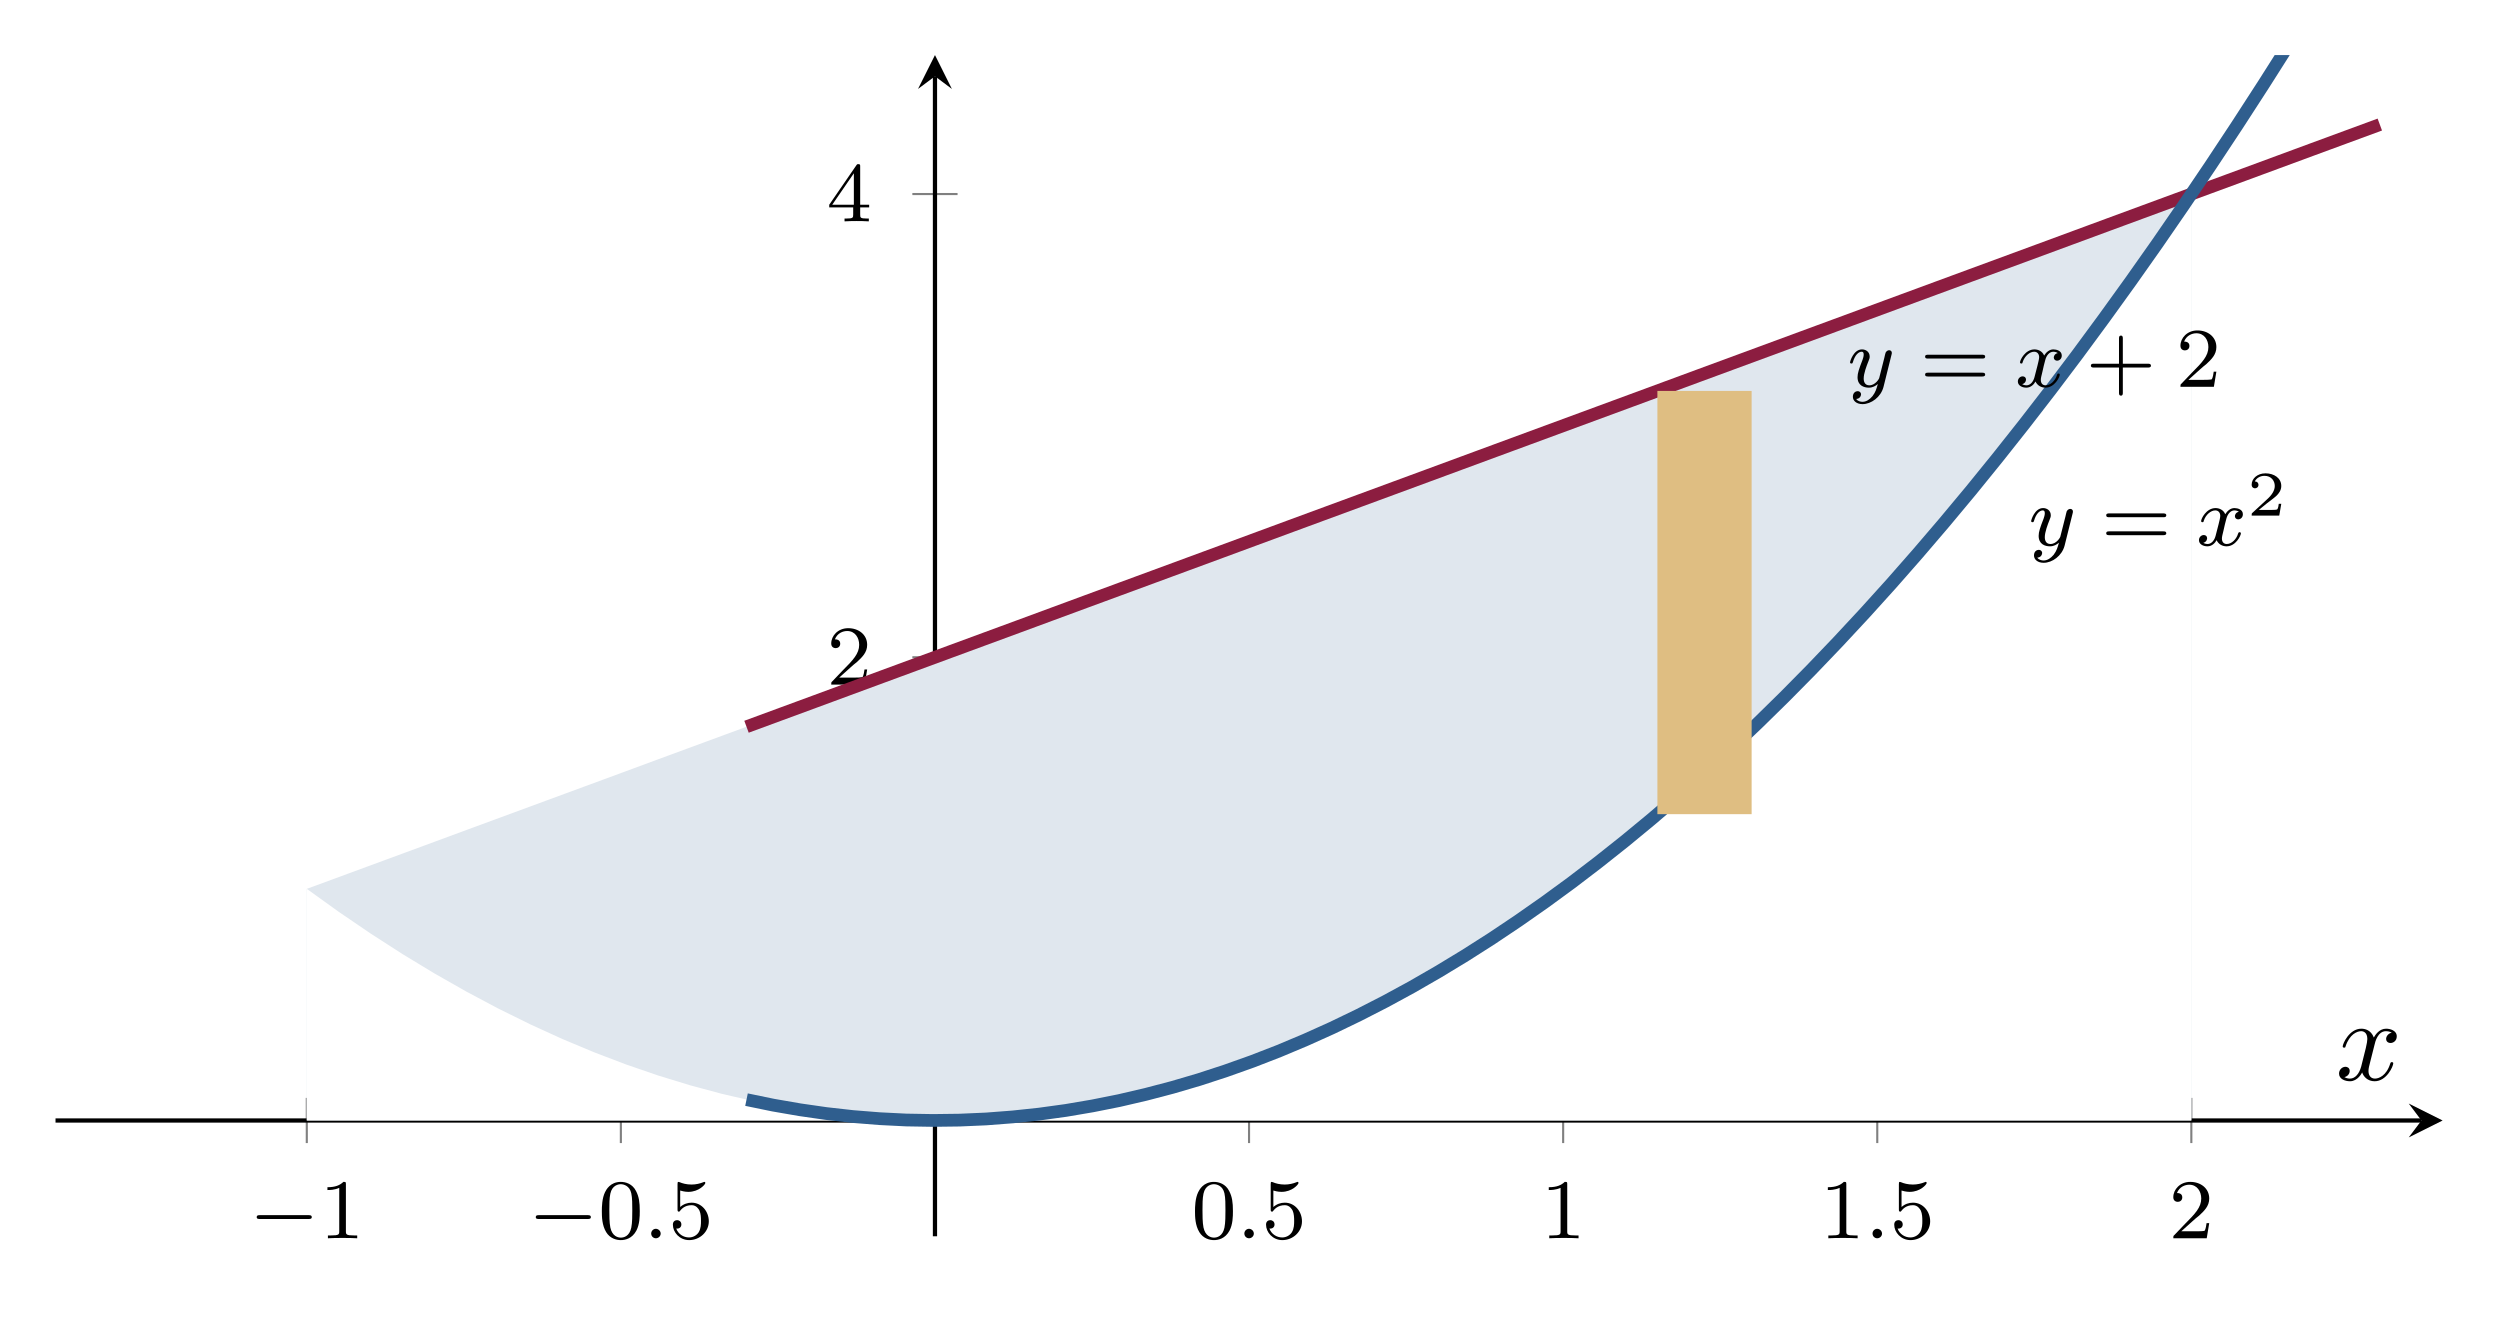
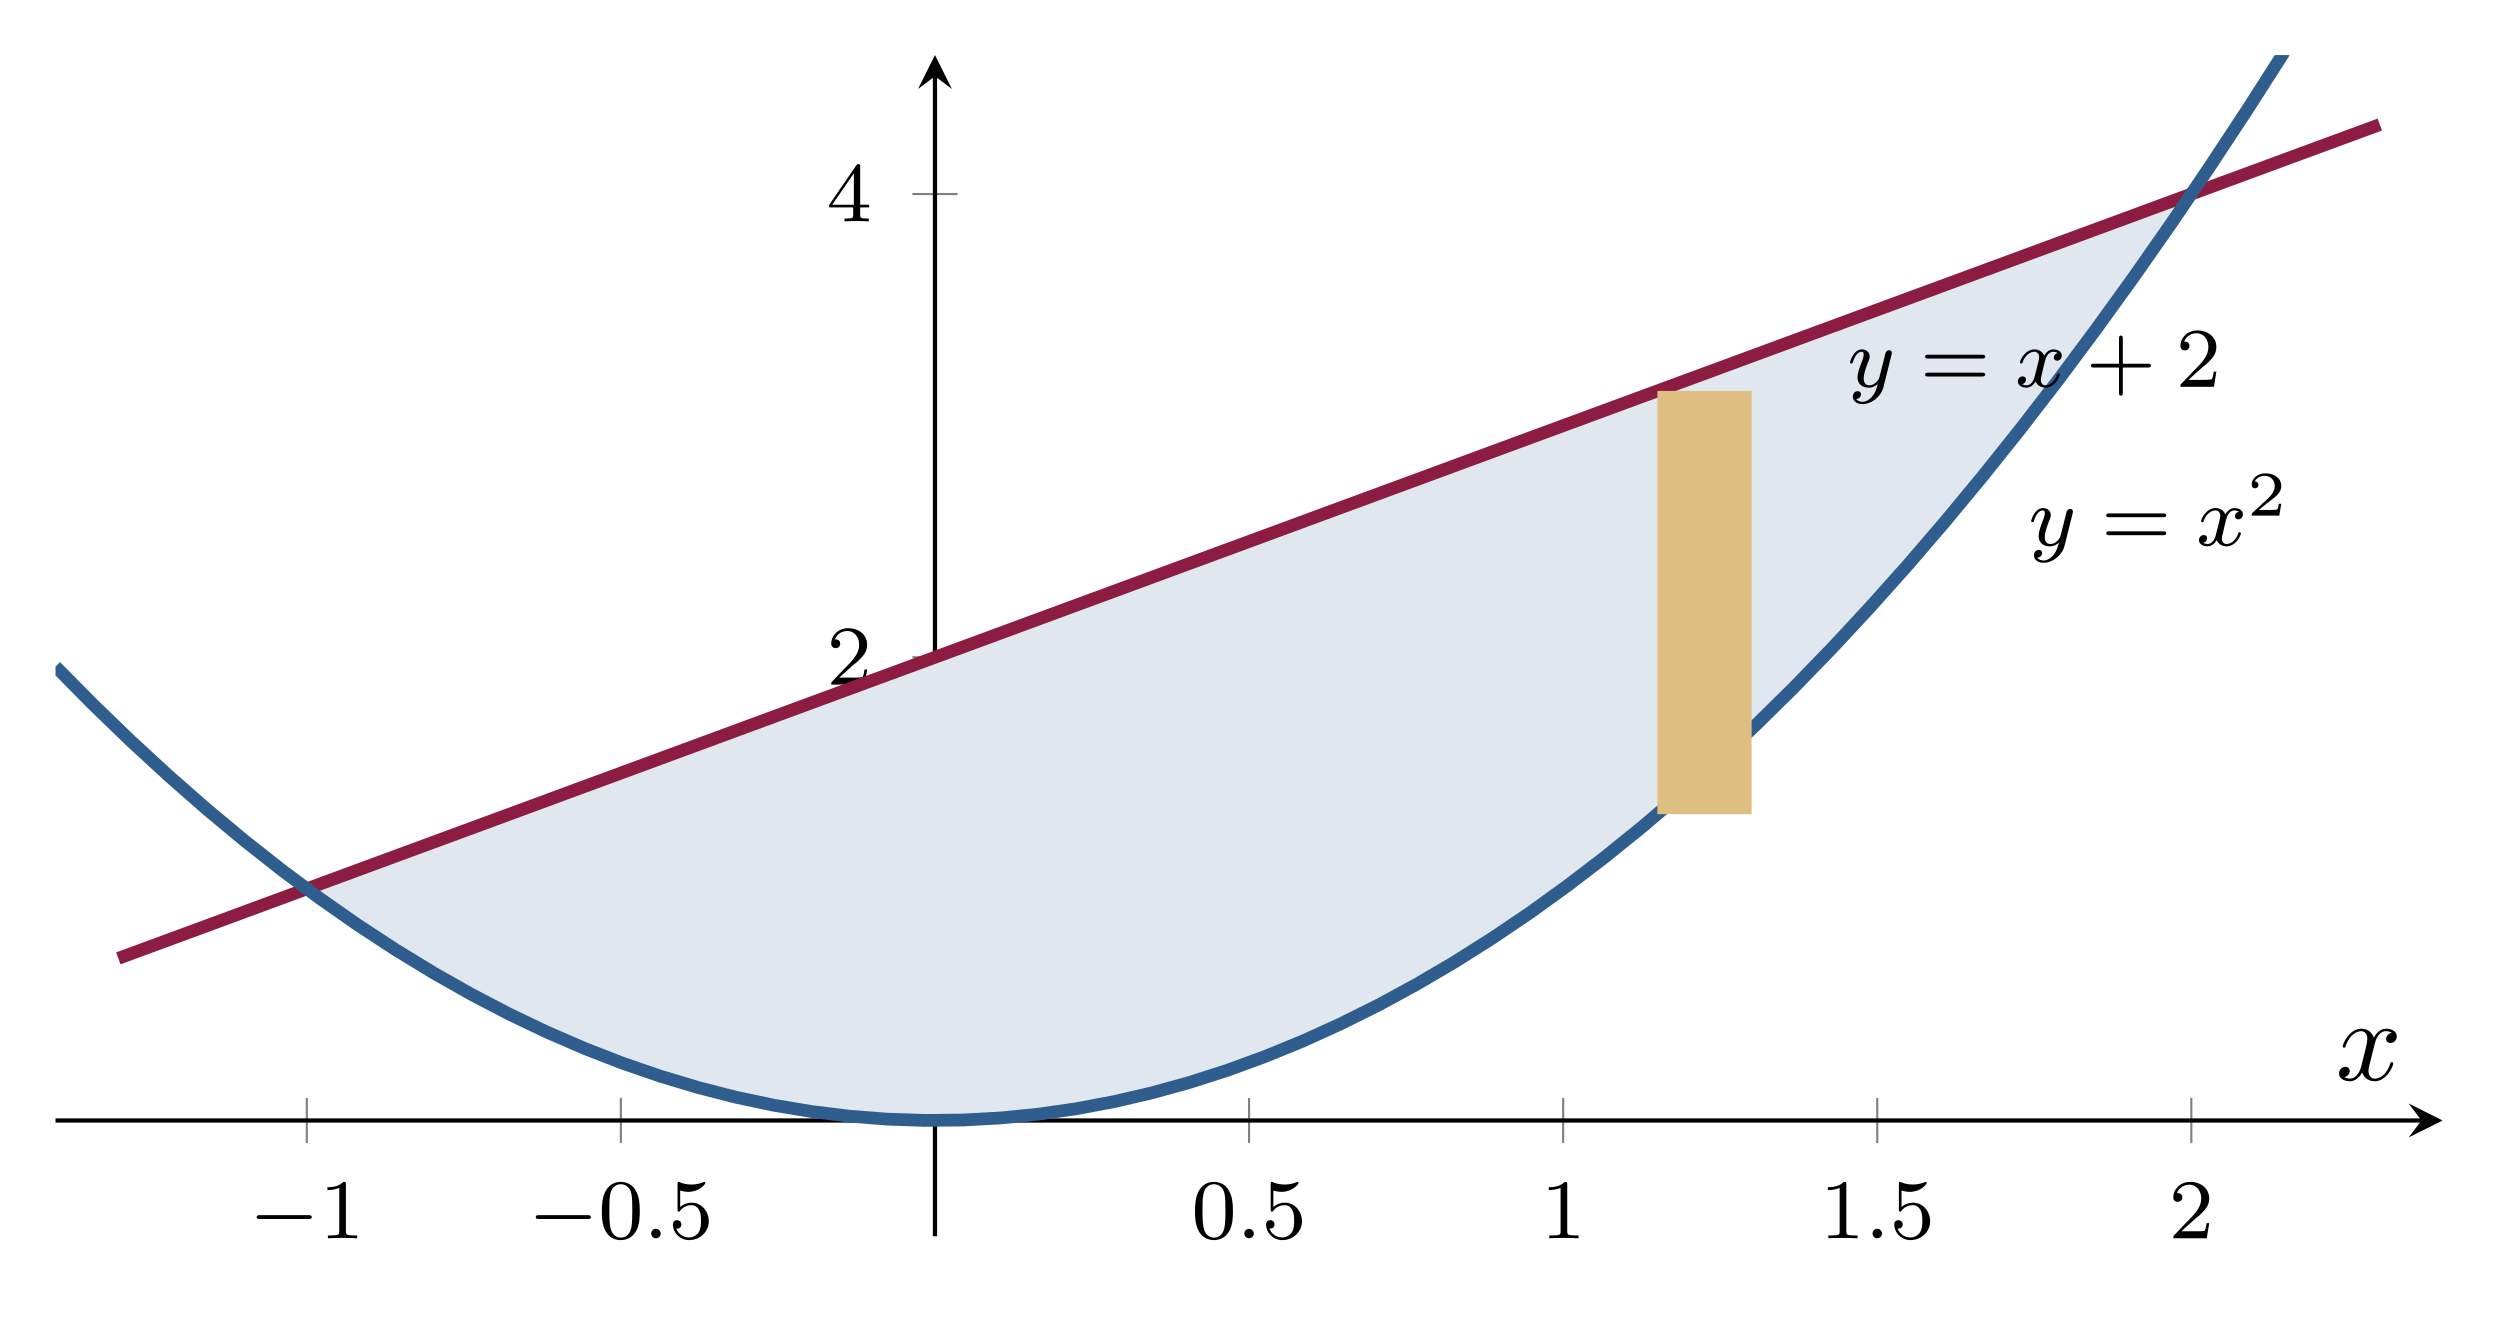
<svg xmlns="http://www.w3.org/2000/svg" xmlns:xlink="http://www.w3.org/1999/xlink" width="234.82" height="125.863" viewBox="0 0 234.82 125.863">
  <defs>
    <g>
      <g id="glyph-0-0">
        <path d="M 5.562 -1.812 C 5.703 -1.812 5.875 -1.812 5.875 -1.984 C 5.875 -2.172 5.703 -2.172 5.562 -2.172 L 1 -2.172 C 0.875 -2.172 0.703 -2.172 0.703 -1.984 C 0.703 -1.812 0.875 -1.812 1 -1.812 Z M 5.562 -1.812 " />
      </g>
      <g id="glyph-1-0">
        <path d="M 2.5 -5.078 C 2.5 -5.297 2.484 -5.297 2.266 -5.297 C 1.938 -4.984 1.516 -4.797 0.766 -4.797 L 0.766 -4.531 C 0.984 -4.531 1.406 -4.531 1.875 -4.734 L 1.875 -0.656 C 1.875 -0.359 1.844 -0.266 1.094 -0.266 L 0.812 -0.266 L 0.812 0 C 1.141 -0.031 1.828 -0.031 2.188 -0.031 C 2.547 -0.031 3.234 -0.031 3.562 0 L 3.562 -0.266 L 3.281 -0.266 C 2.531 -0.266 2.5 -0.359 2.5 -0.656 Z M 2.5 -5.078 " />
      </g>
      <g id="glyph-1-1">
        <path d="M 3.891 -2.547 C 3.891 -3.391 3.812 -3.906 3.547 -4.422 C 3.203 -5.125 2.547 -5.297 2.109 -5.297 C 1.109 -5.297 0.734 -4.547 0.625 -4.328 C 0.344 -3.75 0.328 -2.953 0.328 -2.547 C 0.328 -2.016 0.344 -1.219 0.734 -0.578 C 1.094 0.016 1.688 0.172 2.109 0.172 C 2.5 0.172 3.172 0.047 3.578 -0.734 C 3.875 -1.312 3.891 -2.031 3.891 -2.547 Z M 2.109 -0.062 C 1.844 -0.062 1.297 -0.188 1.125 -1.016 C 1.031 -1.469 1.031 -2.219 1.031 -2.641 C 1.031 -3.188 1.031 -3.75 1.125 -4.188 C 1.297 -5 1.906 -5.078 2.109 -5.078 C 2.375 -5.078 2.938 -4.938 3.094 -4.219 C 3.188 -3.781 3.188 -3.172 3.188 -2.641 C 3.188 -2.172 3.188 -1.453 3.094 -1 C 2.922 -0.172 2.375 -0.062 2.109 -0.062 Z M 2.109 -0.062 " />
      </g>
      <g id="glyph-1-2">
        <path d="M 1.109 -4.484 C 1.219 -4.453 1.531 -4.359 1.875 -4.359 C 2.875 -4.359 3.469 -5.062 3.469 -5.188 C 3.469 -5.281 3.422 -5.297 3.375 -5.297 C 3.359 -5.297 3.344 -5.297 3.281 -5.266 C 2.969 -5.141 2.594 -5.047 2.172 -5.047 C 1.703 -5.047 1.312 -5.156 1.062 -5.266 C 0.984 -5.297 0.969 -5.297 0.953 -5.297 C 0.859 -5.297 0.859 -5.219 0.859 -5.062 L 0.859 -2.734 C 0.859 -2.594 0.859 -2.5 0.984 -2.5 C 1.047 -2.5 1.062 -2.531 1.109 -2.594 C 1.203 -2.703 1.5 -3.109 2.188 -3.109 C 2.625 -3.109 2.844 -2.75 2.922 -2.594 C 3.047 -2.312 3.062 -1.938 3.062 -1.641 C 3.062 -1.344 3.062 -0.906 2.844 -0.562 C 2.688 -0.312 2.359 -0.078 1.938 -0.078 C 1.422 -0.078 0.922 -0.391 0.734 -0.922 C 0.75 -0.906 0.812 -0.906 0.812 -0.906 C 1.031 -0.906 1.219 -1.047 1.219 -1.297 C 1.219 -1.594 0.984 -1.703 0.828 -1.703 C 0.672 -1.703 0.422 -1.625 0.422 -1.281 C 0.422 -0.562 1.047 0.172 1.953 0.172 C 2.953 0.172 3.797 -0.609 3.797 -1.594 C 3.797 -2.516 3.125 -3.344 2.188 -3.344 C 1.797 -3.344 1.422 -3.219 1.109 -2.938 Z M 1.109 -4.484 " />
      </g>
      <g id="glyph-1-3">
        <path d="M 2.25 -1.625 C 2.375 -1.75 2.703 -2.016 2.844 -2.125 C 3.328 -2.578 3.797 -3.016 3.797 -3.734 C 3.797 -4.688 3 -5.297 2.016 -5.297 C 1.047 -5.297 0.422 -4.578 0.422 -3.859 C 0.422 -3.469 0.734 -3.422 0.844 -3.422 C 1.016 -3.422 1.266 -3.531 1.266 -3.844 C 1.266 -4.25 0.859 -4.25 0.766 -4.25 C 1 -4.844 1.531 -5.031 1.922 -5.031 C 2.656 -5.031 3.047 -4.406 3.047 -3.734 C 3.047 -2.906 2.469 -2.297 1.516 -1.344 L 0.516 -0.297 C 0.422 -0.219 0.422 -0.203 0.422 0 L 3.562 0 L 3.797 -1.422 L 3.547 -1.422 C 3.531 -1.266 3.469 -0.875 3.375 -0.719 C 3.328 -0.656 2.719 -0.656 2.594 -0.656 L 1.172 -0.656 Z M 2.25 -1.625 " />
      </g>
      <g id="glyph-1-4">
        <path d="M 3.141 -5.156 C 3.141 -5.312 3.141 -5.375 2.969 -5.375 C 2.875 -5.375 2.859 -5.375 2.781 -5.266 L 0.234 -1.562 L 0.234 -1.312 L 2.484 -1.312 L 2.484 -0.641 C 2.484 -0.344 2.469 -0.266 1.844 -0.266 L 1.672 -0.266 L 1.672 0 C 2.344 -0.031 2.359 -0.031 2.812 -0.031 C 3.266 -0.031 3.281 -0.031 3.953 0 L 3.953 -0.266 L 3.781 -0.266 C 3.156 -0.266 3.141 -0.344 3.141 -0.641 L 3.141 -1.312 L 3.984 -1.312 L 3.984 -1.562 L 3.141 -1.562 Z M 2.547 -4.516 L 2.547 -1.562 L 0.516 -1.562 Z M 2.547 -4.516 " />
      </g>
      <g id="glyph-1-5">
        <path d="M 5.828 -2.656 C 5.938 -2.656 6.109 -2.656 6.109 -2.844 C 6.109 -3.016 5.906 -3.016 5.797 -3.016 L 0.781 -3.016 C 0.656 -3.016 0.469 -3.016 0.469 -2.844 C 0.469 -2.656 0.625 -2.656 0.75 -2.656 Z M 5.797 -0.969 C 5.906 -0.969 6.109 -0.969 6.109 -1.141 C 6.109 -1.328 5.938 -1.328 5.828 -1.328 L 0.75 -1.328 C 0.625 -1.328 0.469 -1.328 0.469 -1.141 C 0.469 -0.969 0.656 -0.969 0.781 -0.969 Z M 5.797 -0.969 " />
      </g>
      <g id="glyph-1-6">
        <path d="M 3.469 -1.812 L 5.812 -1.812 C 5.922 -1.812 6.109 -1.812 6.109 -1.984 C 6.109 -2.172 5.922 -2.172 5.812 -2.172 L 3.469 -2.172 L 3.469 -4.531 C 3.469 -4.641 3.469 -4.812 3.297 -4.812 C 3.109 -4.812 3.109 -4.641 3.109 -4.531 L 3.109 -2.172 L 0.75 -2.172 C 0.641 -2.172 0.469 -2.172 0.469 -1.984 C 0.469 -1.812 0.641 -1.812 0.75 -1.812 L 3.109 -1.812 L 3.109 0.547 C 3.109 0.656 3.109 0.828 3.297 0.828 C 3.469 0.828 3.469 0.656 3.469 0.547 Z M 3.469 -1.812 " />
      </g>
      <g id="glyph-2-0">
        <path d="M 1.625 -0.438 C 1.625 -0.703 1.391 -0.891 1.172 -0.891 C 0.922 -0.891 0.734 -0.672 0.734 -0.453 C 0.734 -0.172 0.953 0 1.172 0 C 1.422 0 1.625 -0.203 1.625 -0.438 Z M 1.625 -0.438 " />
      </g>
      <g id="glyph-2-1">
        <path d="M 4.125 -3 C 4.156 -3.109 4.156 -3.125 4.156 -3.188 C 4.156 -3.391 4 -3.438 3.906 -3.438 C 3.859 -3.438 3.688 -3.422 3.578 -3.219 C 3.562 -3.172 3.484 -2.891 3.453 -2.719 L 2.969 -0.812 C 2.969 -0.781 2.625 -0.141 2.047 -0.141 C 1.656 -0.141 1.516 -0.438 1.516 -0.781 C 1.516 -1.25 1.781 -1.953 1.969 -2.422 C 2.047 -2.625 2.078 -2.688 2.078 -2.844 C 2.078 -3.281 1.719 -3.516 1.359 -3.516 C 0.562 -3.516 0.234 -2.391 0.234 -2.297 C 0.234 -2.219 0.297 -2.188 0.359 -2.188 C 0.469 -2.188 0.469 -2.234 0.5 -2.312 C 0.703 -3.016 1.047 -3.297 1.328 -3.297 C 1.453 -3.297 1.516 -3.219 1.516 -3.031 C 1.516 -2.859 1.453 -2.672 1.406 -2.531 C 1.078 -1.688 0.938 -1.281 0.938 -0.906 C 0.938 -0.125 1.531 0.078 2 0.078 C 2.375 0.078 2.641 -0.094 2.844 -0.266 C 2.719 0.172 2.641 0.484 2.344 0.875 C 2.078 1.188 1.766 1.406 1.406 1.406 C 1.266 1.406 0.969 1.375 0.812 1.141 C 1.234 1.109 1.266 0.75 1.266 0.703 C 1.266 0.516 1.109 0.406 0.953 0.406 C 0.766 0.406 0.5 0.547 0.5 0.938 C 0.5 1.312 0.844 1.625 1.406 1.625 C 2.219 1.625 3.125 0.969 3.375 0.016 Z M 4.125 -3 " />
      </g>
      <g id="glyph-2-2">
        <path d="M 4 -3.172 C 3.641 -3.094 3.625 -2.781 3.625 -2.75 C 3.625 -2.578 3.766 -2.453 3.938 -2.453 C 4.109 -2.453 4.375 -2.594 4.375 -2.938 C 4.375 -3.391 3.875 -3.516 3.578 -3.516 C 3.219 -3.516 2.906 -3.25 2.719 -2.938 C 2.547 -3.359 2.141 -3.516 1.812 -3.516 C 0.938 -3.516 0.453 -2.516 0.453 -2.297 C 0.453 -2.219 0.516 -2.188 0.578 -2.188 C 0.672 -2.188 0.688 -2.234 0.703 -2.328 C 0.891 -2.906 1.375 -3.297 1.781 -3.297 C 2.094 -3.297 2.25 -3.062 2.25 -2.781 C 2.25 -2.625 2.156 -2.25 2.094 -2 C 2.031 -1.766 1.859 -1.062 1.812 -0.906 C 1.703 -0.484 1.422 -0.141 1.062 -0.141 C 1.031 -0.141 0.828 -0.141 0.656 -0.25 C 1.016 -0.344 1.016 -0.672 1.016 -0.688 C 1.016 -0.875 0.875 -0.984 0.703 -0.984 C 0.484 -0.984 0.25 -0.797 0.25 -0.5 C 0.25 -0.125 0.641 0.078 1.047 0.078 C 1.469 0.078 1.766 -0.234 1.906 -0.5 C 2.094 -0.109 2.453 0.078 2.844 0.078 C 3.703 0.078 4.188 -0.922 4.188 -1.141 C 4.188 -1.219 4.125 -1.25 4.062 -1.25 C 3.969 -1.25 3.953 -1.188 3.922 -1.109 C 3.766 -0.578 3.312 -0.141 2.859 -0.141 C 2.594 -0.141 2.406 -0.312 2.406 -0.656 C 2.406 -0.812 2.453 -1 2.562 -1.438 C 2.609 -1.688 2.781 -2.375 2.828 -2.531 C 2.938 -2.953 3.219 -3.297 3.578 -3.297 C 3.625 -3.297 3.828 -3.297 4 -3.172 Z M 4 -3.172 " />
      </g>
      <g id="glyph-3-0">
        <path d="M 3.219 -1.109 L 2.984 -1.109 C 2.984 -1.031 2.922 -0.641 2.828 -0.578 C 2.781 -0.531 2.297 -0.531 2.219 -0.531 L 1.109 -0.531 L 1.875 -1.156 C 2.078 -1.312 2.609 -1.703 2.781 -1.875 C 2.969 -2.062 3.219 -2.359 3.219 -2.781 C 3.219 -3.531 2.531 -3.969 1.734 -3.969 C 0.969 -3.969 0.438 -3.469 0.438 -2.906 C 0.438 -2.594 0.688 -2.562 0.75 -2.562 C 0.906 -2.562 1.078 -2.672 1.078 -2.891 C 1.078 -3.016 1 -3.203 0.734 -3.203 C 0.875 -3.516 1.234 -3.734 1.641 -3.734 C 2.281 -3.734 2.609 -3.266 2.609 -2.781 C 2.609 -2.359 2.328 -1.922 1.906 -1.547 L 0.5 -0.25 C 0.438 -0.188 0.438 -0.188 0.438 0 L 3.031 0 Z M 3.219 -1.109 " />
      </g>
      <g id="glyph-4-0">
        <path d="M 3.641 -3.281 C 3.703 -3.578 3.953 -4.578 4.719 -4.578 C 4.766 -4.578 5.031 -4.578 5.266 -4.438 C 4.953 -4.375 4.734 -4.109 4.734 -3.844 C 4.734 -3.672 4.859 -3.469 5.156 -3.469 C 5.391 -3.469 5.734 -3.656 5.734 -4.094 C 5.734 -4.656 5.094 -4.812 4.734 -4.812 C 4.094 -4.812 3.719 -4.234 3.578 -3.984 C 3.312 -4.703 2.719 -4.812 2.406 -4.812 C 1.281 -4.812 0.656 -3.406 0.656 -3.141 C 0.656 -3.031 0.766 -3.031 0.781 -3.031 C 0.875 -3.031 0.906 -3.047 0.922 -3.141 C 1.297 -4.297 2.016 -4.578 2.391 -4.578 C 2.594 -4.578 2.969 -4.469 2.969 -3.844 C 2.969 -3.5 2.781 -2.781 2.391 -1.25 C 2.203 -0.578 1.828 -0.125 1.344 -0.125 C 1.281 -0.125 1.031 -0.125 0.812 -0.266 C 1.078 -0.312 1.312 -0.547 1.312 -0.844 C 1.312 -1.141 1.078 -1.234 0.922 -1.234 C 0.594 -1.234 0.312 -0.953 0.312 -0.594 C 0.312 -0.094 0.859 0.125 1.344 0.125 C 2.062 0.125 2.453 -0.641 2.484 -0.703 C 2.609 -0.312 3 0.125 3.656 0.125 C 4.781 0.125 5.406 -1.281 5.406 -1.562 C 5.406 -1.672 5.297 -1.672 5.266 -1.672 C 5.172 -1.672 5.156 -1.625 5.125 -1.547 C 4.766 -0.375 4.031 -0.125 3.688 -0.125 C 3.25 -0.125 3.078 -0.469 3.078 -0.844 C 3.078 -1.078 3.141 -1.312 3.266 -1.797 Z M 3.641 -3.281 " />
      </g>
    </g>
    <clipPath id="clip-0">
-       <path clip-rule="nonzero" d="M 53 5.172 L 229.43 5.172 L 229.43 86 L 53 86 Z M 53 5.172 " />
+       <path clip-rule="nonzero" d="M 5.215 5.172 L 229.43 5.172 L 229.43 107 L 5.215 107 Z M 5.215 5.172 " />
    </clipPath>
    <clipPath id="clip-1">
-       <path clip-rule="nonzero" d="M 53 5.172 L 229.43 5.172 L 229.43 116.121 L 53 116.121 Z M 53 5.172 " />
+       <path clip-rule="nonzero" d="M 5.215 5.172 L 229.43 5.172 L 229.43 116.121 L 5.215 116.121 Z M 5.215 5.172 " />
    </clipPath>
  </defs>
  <path fill="none" stroke-width="0.199" stroke-linecap="butt" stroke-linejoin="miter" stroke="rgb(50%, 50%, 50%)" stroke-opacity="1" stroke-miterlimit="10" d="M 23.629 8.764 L 23.629 13.015 M 53.161 8.764 L 53.161 13.015 M 112.229 8.764 L 112.229 13.015 M 141.765 8.764 L 141.765 13.015 M 171.301 8.764 L 171.301 13.015 M 200.833 8.764 L 200.833 13.015 " transform="matrix(0.998913, 0, 0, -0.998913, 5.213125, 116.1216)" />
  <path fill="none" stroke-width="0.199" stroke-linecap="butt" stroke-linejoin="miter" stroke="rgb(50%, 50%, 50%)" stroke-opacity="1" stroke-miterlimit="10" d="M 80.57 54.446 L 84.821 54.446 M 80.57 98.002 L 84.821 98.002 " transform="matrix(0.998913, 0, 0, -0.998913, 5.213125, 116.1216)" />
  <path fill="none" stroke-width="0.399" stroke-linecap="butt" stroke-linejoin="miter" stroke="rgb(0%, 0%, 0%)" stroke-opacity="1" stroke-miterlimit="10" d="M 0.002 10.887 L 222.47 10.887 " transform="matrix(0.998913, 0, 0, -0.998913, 5.213125, 116.1216)" />
  <path fill-rule="nonzero" fill="rgb(0%, 0%, 0%)" fill-opacity="1" d="M 229.43 105.246 L 226.246 103.652 L 227.441 105.246 L 226.246 106.836 " />
  <path fill="none" stroke-width="0.399" stroke-linecap="butt" stroke-linejoin="miter" stroke="rgb(0%, 0%, 0%)" stroke-opacity="1" stroke-miterlimit="10" d="M 82.697 0.001 L 82.697 109.076 " transform="matrix(0.998913, 0, 0, -0.998913, 5.213125, 116.1216)" />
  <path fill-rule="nonzero" fill="rgb(0%, 0%, 0%)" fill-opacity="1" d="M 87.82 5.172 L 86.227 8.355 L 87.82 7.164 L 89.41 8.355 " />
  <g fill="rgb(0%, 0%, 0%)" fill-opacity="1">
    <use xlink:href="#glyph-0-0" x="23.409" y="116.309" />
  </g>
  <g fill="rgb(0%, 0%, 0%)" fill-opacity="1">
    <use xlink:href="#glyph-1-0" x="29.989" y="116.309" />
  </g>
  <g fill="rgb(0%, 0%, 0%)" fill-opacity="1">
    <use xlink:href="#glyph-0-0" x="49.622" y="116.309" />
  </g>
  <g fill="rgb(0%, 0%, 0%)" fill-opacity="1">
    <use xlink:href="#glyph-1-1" x="56.202" y="116.309" />
  </g>
  <g fill="rgb(0%, 0%, 0%)" fill-opacity="1">
    <use xlink:href="#glyph-2-0" x="60.431" y="116.309" />
  </g>
  <g fill="rgb(0%, 0%, 0%)" fill-opacity="1">
    <use xlink:href="#glyph-1-2" x="62.78" y="116.309" />
  </g>
  <g fill="rgb(0%, 0%, 0%)" fill-opacity="1">
    <use xlink:href="#glyph-1-1" x="111.916" y="116.309" />
  </g>
  <g fill="rgb(0%, 0%, 0%)" fill-opacity="1">
    <use xlink:href="#glyph-2-0" x="116.145" y="116.309" />
  </g>
  <g fill="rgb(0%, 0%, 0%)" fill-opacity="1">
    <use xlink:href="#glyph-1-2" x="118.495" y="116.309" />
  </g>
  <g fill="rgb(0%, 0%, 0%)" fill-opacity="1">
    <use xlink:href="#glyph-1-0" x="144.707" y="116.309" />
  </g>
  <g fill="rgb(0%, 0%, 0%)" fill-opacity="1">
    <use xlink:href="#glyph-1-0" x="170.92" y="116.309" />
  </g>
  <g fill="rgb(0%, 0%, 0%)" fill-opacity="1">
    <use xlink:href="#glyph-2-0" x="175.149" y="116.309" />
  </g>
  <g fill="rgb(0%, 0%, 0%)" fill-opacity="1">
    <use xlink:href="#glyph-1-2" x="177.499" y="116.309" />
  </g>
  <g fill="rgb(0%, 0%, 0%)" fill-opacity="1">
    <use xlink:href="#glyph-1-3" x="203.711" y="116.309" />
  </g>
  <g fill="rgb(0%, 0%, 0%)" fill-opacity="1">
    <use xlink:href="#glyph-1-3" x="77.654" y="64.301" />
  </g>
  <g fill="rgb(0%, 0%, 0%)" fill-opacity="1">
    <use xlink:href="#glyph-1-4" x="77.654" y="20.792" />
  </g>
-   <path fill-rule="nonzero" fill="rgb(87.764%, 90.529%, 93.352%)" fill-opacity="1" d="M 28.816 83.488 L 40.816 79.066 L 43.816 77.957 L 58.816 72.43 L 61.816 71.32 L 76.816 65.793 L 79.82 64.684 L 91.82 60.262 L 94.82 59.152 L 109.82 53.625 L 112.82 52.516 L 124.82 48.094 L 127.82 46.984 L 133.82 44.773 L 136.824 43.668 L 142.824 41.457 L 145.824 40.348 L 160.824 34.82 L 163.824 33.711 L 175.824 29.289 L 178.824 28.18 L 190.824 23.758 L 193.828 22.652 L 196.828 21.543 L 205.828 18.227 L 205.828 105.246 L 28.816 105.246 Z M 28.816 83.488 " />
-   <path fill-rule="nonzero" fill="rgb(100%, 100%, 100%)" fill-opacity="1" d="M 28.816 83.488 L 31.816 85.645 L 34.816 87.688 L 37.816 89.621 L 40.816 91.438 L 43.816 93.145 L 46.816 94.738 L 49.816 96.219 L 52.816 97.59 L 55.816 98.844 L 58.816 99.988 L 61.816 101.02 L 64.816 101.938 L 67.816 102.746 L 70.816 103.438 L 73.816 104.02 L 76.816 104.488 L 79.82 104.844 L 82.82 105.09 L 85.82 105.219 L 88.82 105.238 L 91.82 105.145 L 94.82 104.938 L 97.82 104.621 L 100.82 104.188 L 103.82 103.645 L 106.82 102.988 L 109.82 102.219 L 112.82 101.34 L 115.82 100.344 L 118.82 99.238 L 121.82 98.02 L 124.82 96.688 L 127.82 95.246 L 130.82 93.688 L 133.82 92.02 L 136.824 90.238 L 139.824 88.348 L 142.824 86.34 L 145.824 84.223 L 148.824 81.992 L 151.824 79.648 L 154.824 77.191 L 157.824 74.621 L 160.824 71.941 L 163.824 69.148 L 166.824 66.242 L 169.824 63.223 L 172.824 60.094 L 175.824 56.848 L 178.824 53.492 L 181.824 50.023 L 184.824 46.445 L 187.824 42.75 L 190.824 38.945 L 193.828 35.027 L 196.828 30.996 L 199.828 26.852 L 202.828 22.598 L 205.828 18.227 L 205.828 105.246 L 28.816 105.246 Z M 28.816 83.488 " />
+   <path fill-rule="nonzero" fill="rgb(87.764%, 90.529%, 93.352%)" fill-opacity="1" d="M 28.816 83.488 L 31.816 85.645 L 34.816 87.688 L 37.816 89.621 L 40.816 91.438 L 43.816 93.145 L 46.812 94.738 L 49.816 96.219 L 52.816 97.586 L 55.812 98.844 L 58.812 99.988 L 61.812 101.02 L 64.812 101.938 L 67.812 102.742 L 70.812 103.438 L 73.812 104.02 L 76.812 104.488 L 79.812 104.844 L 82.812 105.086 L 85.812 105.219 L 88.812 105.238 L 91.812 105.145 L 94.812 104.938 L 97.812 104.621 L 100.812 104.188 L 103.812 103.645 L 106.812 102.988 L 109.812 102.223 L 112.812 101.34 L 115.812 100.348 L 118.812 99.242 L 121.812 98.023 L 124.812 96.691 L 127.812 95.25 L 130.812 93.695 L 133.812 92.027 L 136.812 90.246 L 139.812 88.352 L 142.812 86.348 L 145.812 84.23 L 148.812 82 L 151.812 79.656 L 154.812 77.199 L 157.812 74.633 L 160.812 71.953 L 163.812 69.16 L 166.812 66.254 L 169.812 63.238 L 172.812 60.105 L 175.812 56.863 L 178.812 53.508 L 181.812 50.043 L 184.812 46.461 L 187.812 42.77 L 190.812 38.965 L 193.812 35.047 L 196.812 31.016 L 199.812 26.875 L 202.812 22.621 L 205.812 18.25 L 205.828 18.227 Z M 28.816 83.488 " />
  <g clip-path="url(#clip-0)">
-     <path fill="none" stroke-width="1.196" stroke-linecap="butt" stroke-linejoin="miter" stroke="rgb(54.903%, 11.374%, 25.098%)" stroke-opacity="1" stroke-miterlimit="10" d="M 64.975 47.912 L 71.376 50.27 L 77.774 52.632 L 84.171 54.99 L 90.573 57.348 L 96.97 59.71 L 103.372 62.068 L 109.77 64.426 L 116.167 66.788 L 122.569 69.146 L 128.966 71.504 L 135.368 73.866 L 148.163 78.582 L 154.564 80.944 L 167.359 85.66 L 173.761 88.022 L 180.159 90.38 L 186.56 92.738 L 192.958 95.1 L 199.355 97.458 L 205.757 99.816 L 212.154 102.178 L 218.556 104.536 " transform="matrix(0.998913, 0, 0, -0.998913, 5.213125, 116.1216)" />
+     <path fill="none" stroke-width="1.196" stroke-linecap="butt" stroke-linejoin="miter" stroke="rgb(54.903%, 11.374%, 25.098%)" stroke-opacity="1" stroke-miterlimit="10" d="M 5.907 26.134 L 14.768 29.4 L 23.629 32.669 L 32.486 35.934 L 41.347 39.199 L 50.209 42.469 L 59.07 45.734 L 67.931 49.003 L 76.788 52.268 L 85.65 55.534 L 94.511 58.803 L 103.372 62.068 L 112.229 65.333 L 121.09 68.602 L 129.952 71.868 L 138.813 75.137 L 147.67 78.402 L 156.531 81.667 L 165.392 84.937 L 183.115 91.467 L 191.972 94.736 L 200.833 98.002 L 209.695 101.271 L 218.556 104.536 " transform="matrix(0.998913, 0, 0, -0.998913, 5.213125, 116.1216)" />
  </g>
  <g clip-path="url(#clip-1)">
-     <path fill="none" stroke-width="1.196" stroke-linecap="butt" stroke-linejoin="miter" stroke="rgb(18.43%, 36.864%, 55.684%)" stroke-opacity="1" stroke-miterlimit="10" d="M 64.975 12.85 L 67.477 12.334 L 69.98 11.9 L 72.483 11.54 L 74.986 11.259 L 77.488 11.059 L 79.991 10.934 L 82.494 10.891 L 85 10.923 L 87.503 11.032 L 90.006 11.224 L 92.509 11.49 L 95.011 11.834 L 97.514 12.26 L 100.017 12.76 L 102.519 13.343 L 105.022 14 L 107.525 14.735 L 110.028 15.553 L 112.53 16.444 L 115.033 17.414 L 117.536 18.466 L 120.038 19.592 L 122.541 20.8 L 125.044 22.083 L 127.547 23.444 L 130.049 24.887 L 132.552 26.404 L 135.055 28 L 137.558 29.677 L 140.06 31.429 L 142.563 33.259 L 145.066 35.172 L 147.568 37.158 L 150.071 39.223 L 152.578 41.37 L 155.08 43.591 L 157.583 45.89 L 160.086 48.272 L 162.589 50.728 L 165.091 53.262 L 167.594 55.878 L 170.097 58.568 L 172.6 61.337 L 175.102 64.187 L 177.605 67.113 L 180.108 70.116 L 182.61 73.201 L 185.113 76.361 L 187.616 79.599 L 190.119 82.915 L 192.621 86.313 L 195.124 89.786 L 197.627 93.336 L 200.129 96.969 L 202.632 100.676 L 205.135 104.462 L 207.638 108.329 L 210.14 112.271 L 212.643 116.291 " transform="matrix(0.998913, 0, 0, -0.998913, 5.213125, 116.1216)" />
+     <path fill="none" stroke-width="1.196" stroke-linecap="butt" stroke-linejoin="miter" stroke="rgb(18.43%, 36.864%, 55.684%)" stroke-opacity="1" stroke-miterlimit="10" d="M 0.002 53.574 L 3.552 49.985 L 7.107 46.551 L 10.662 43.278 L 14.216 40.161 L 17.771 37.201 L 21.326 34.397 L 24.876 31.754 L 28.431 29.267 L 31.986 26.94 L 35.54 24.77 L 39.095 22.756 L 42.65 20.898 L 46.204 19.201 L 49.755 17.66 L 53.31 16.28 L 56.864 15.056 L 60.419 13.988 L 63.974 13.077 L 67.528 12.326 L 71.083 11.732 L 74.634 11.294 L 78.188 11.016 L 81.743 10.895 L 85.298 10.93 L 88.852 11.126 L 92.407 11.478 L 95.958 11.986 L 99.512 12.655 L 103.067 13.48 L 106.622 14.462 L 110.176 15.603 L 113.731 16.902 L 117.285 18.356 L 120.836 19.971 L 124.391 21.739 L 127.946 23.671 L 131.5 25.755 L 135.055 28 L 138.609 30.401 L 142.16 32.962 L 145.715 35.68 L 149.269 38.554 L 152.824 41.585 L 156.379 44.776 L 159.933 48.123 L 163.488 51.631 L 167.039 55.291 L 170.593 59.116 L 174.148 63.093 L 177.703 67.23 L 181.257 71.524 L 184.812 75.974 L 188.367 80.584 L 191.917 85.351 L 195.472 90.274 L 199.027 95.358 L 202.581 100.598 L 206.136 105.995 L 209.691 111.551 " transform="matrix(0.998913, 0, 0, -0.998913, 5.213125, 116.1216)" />
  </g>
  <path fill-rule="nonzero" fill="rgb(87.292%, 74.586%, 50.824%)" fill-opacity="1" d="M 155.676 76.473 L 155.676 36.719 L 164.527 36.719 L 164.527 76.473 Z M 155.676 76.473 " />
  <g fill="rgb(0%, 0%, 0%)" fill-opacity="1">
    <use xlink:href="#glyph-2-1" x="173.537" y="36.334" />
  </g>
  <g fill="rgb(0%, 0%, 0%)" fill-opacity="1">
    <use xlink:href="#glyph-1-5" x="180.353" y="36.334" />
  </g>
  <g fill="rgb(0%, 0%, 0%)" fill-opacity="1">
    <use xlink:href="#glyph-2-2" x="189.283" y="36.334" />
  </g>
  <g fill="rgb(0%, 0%, 0%)" fill-opacity="1">
    <use xlink:href="#glyph-1-6" x="195.924" y="36.334" />
  </g>
  <g fill="rgb(0%, 0%, 0%)" fill-opacity="1">
    <use xlink:href="#glyph-1-3" x="204.382" y="36.334" />
  </g>
  <g fill="rgb(0%, 0%, 0%)" fill-opacity="1">
    <use xlink:href="#glyph-2-1" x="190.548" y="51.238" />
  </g>
  <g fill="rgb(0%, 0%, 0%)" fill-opacity="1">
    <use xlink:href="#glyph-1-5" x="197.365" y="51.238" />
  </g>
  <g fill="rgb(0%, 0%, 0%)" fill-opacity="1">
    <use xlink:href="#glyph-2-2" x="206.294" y="51.238" />
  </g>
  <g fill="rgb(0%, 0%, 0%)" fill-opacity="1">
    <use xlink:href="#glyph-3-0" x="211.056" y="48.428" />
  </g>
  <g fill="rgb(0%, 0%, 0%)" fill-opacity="1">
    <use xlink:href="#glyph-4-0" x="219.389" y="101.435" />
  </g>
</svg>
